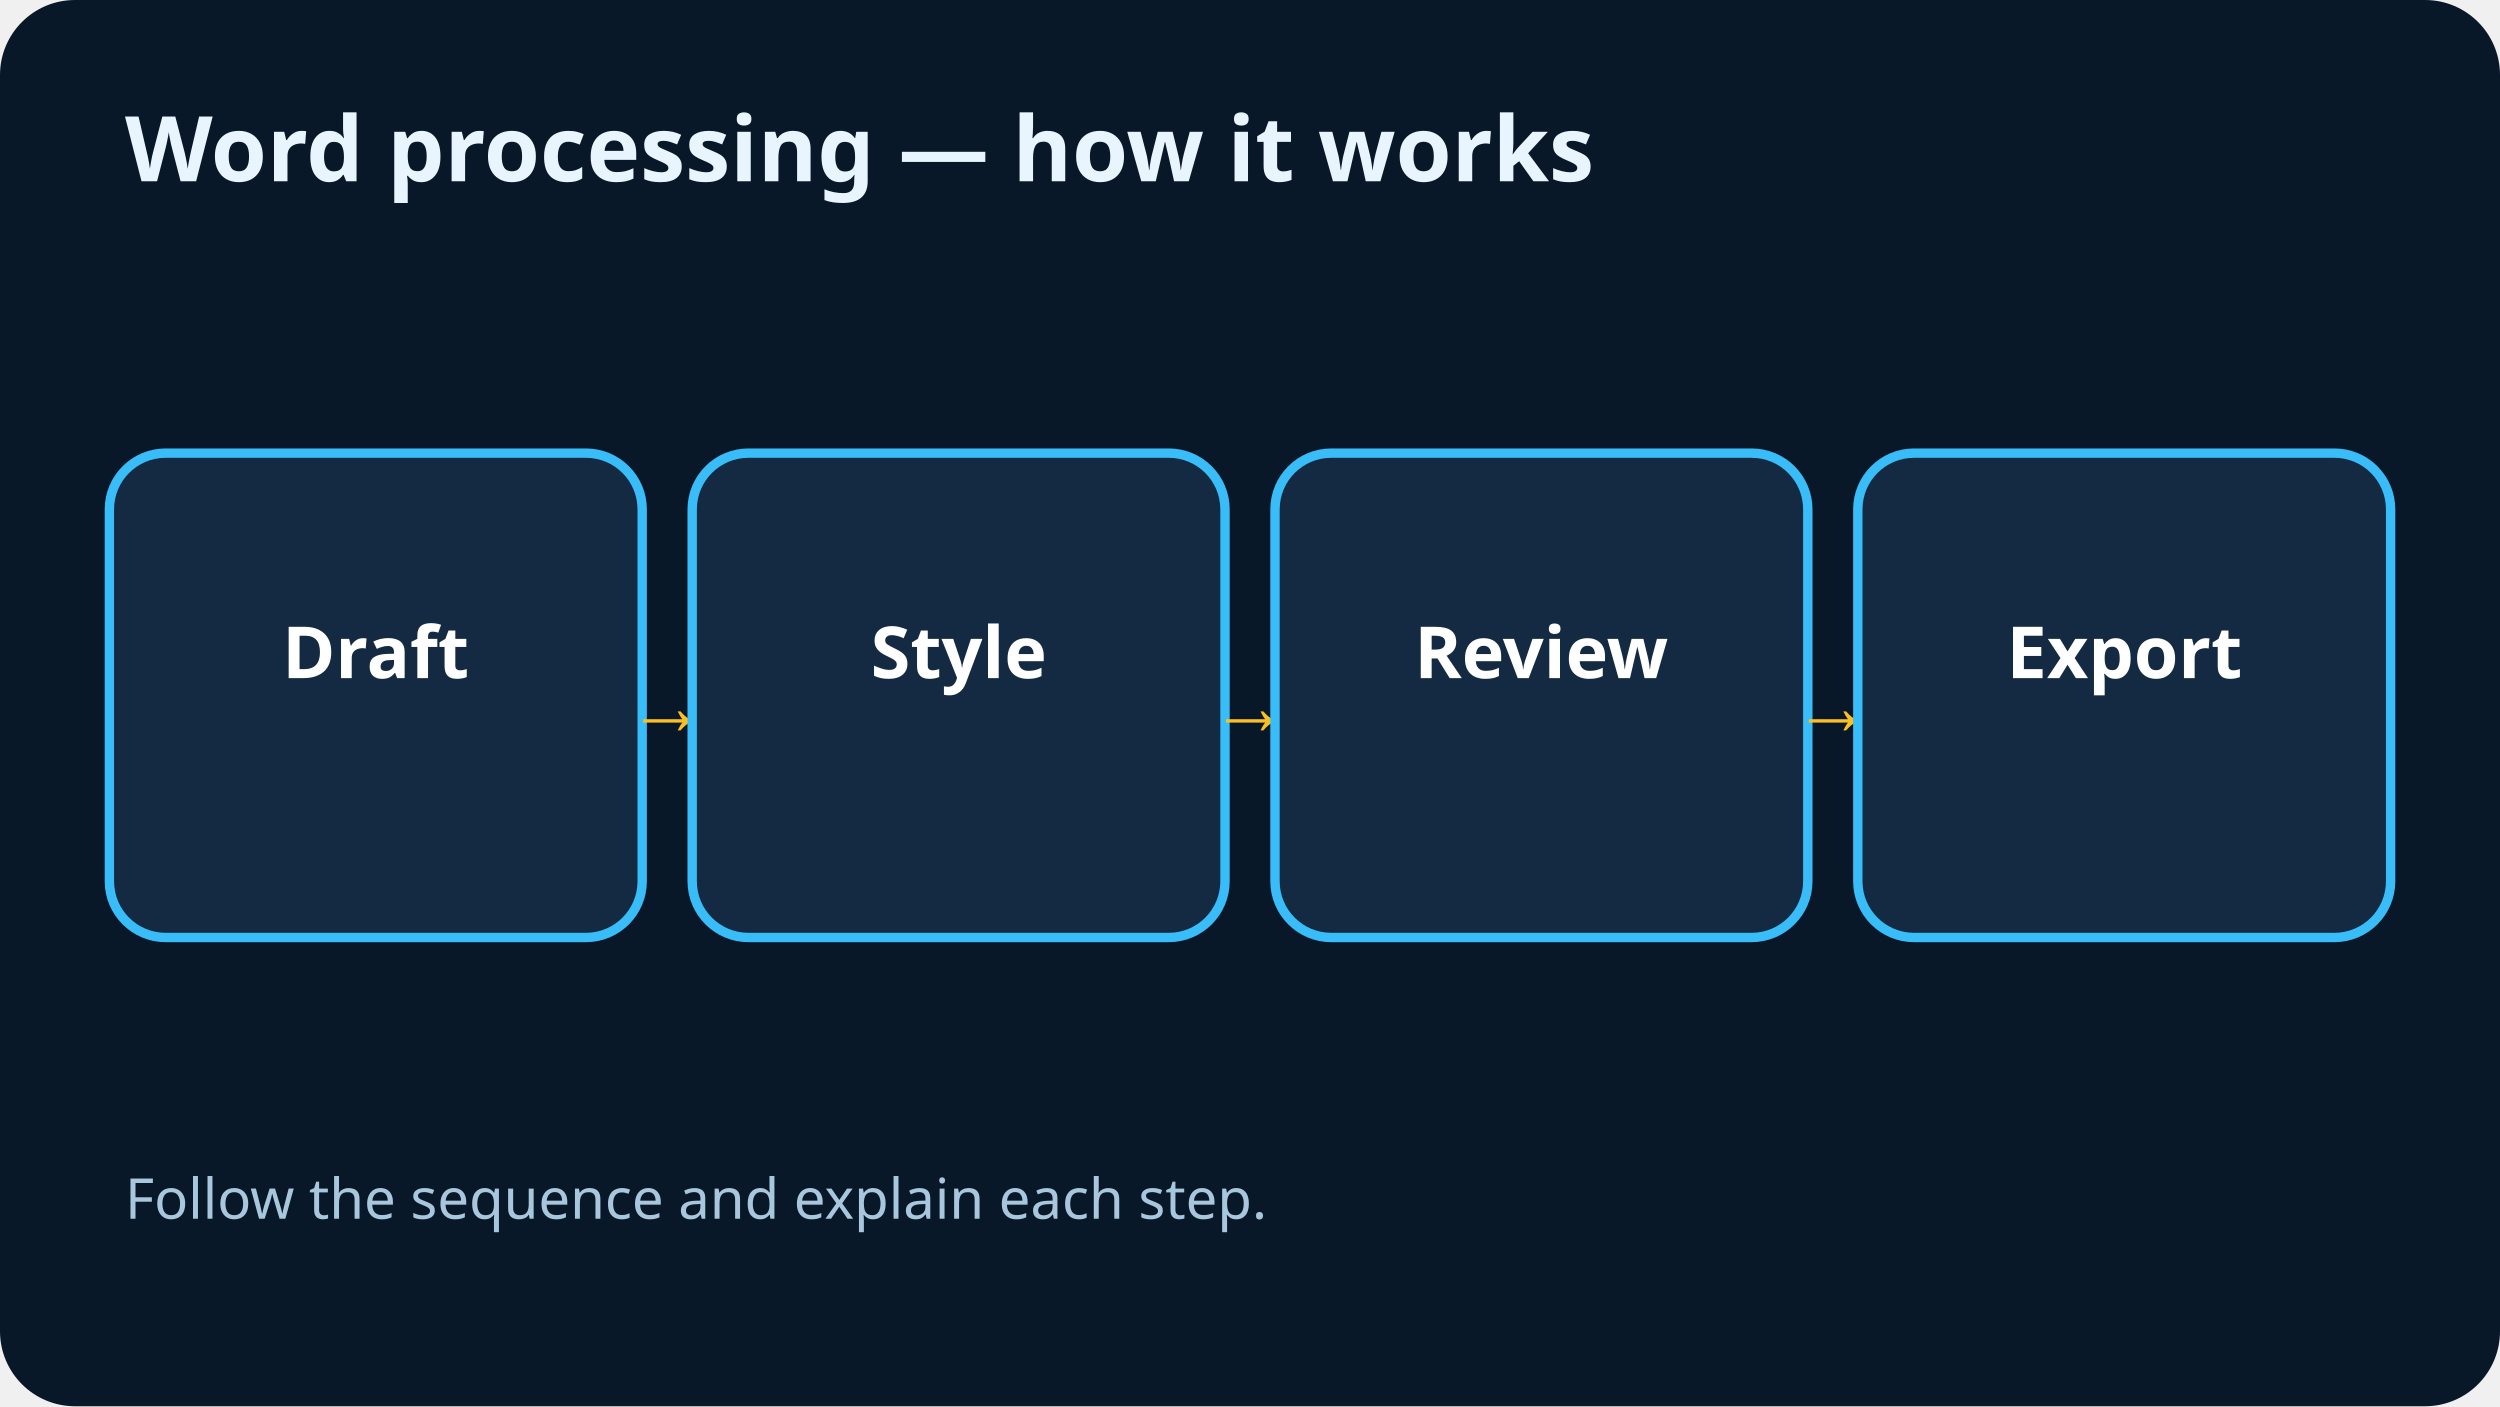
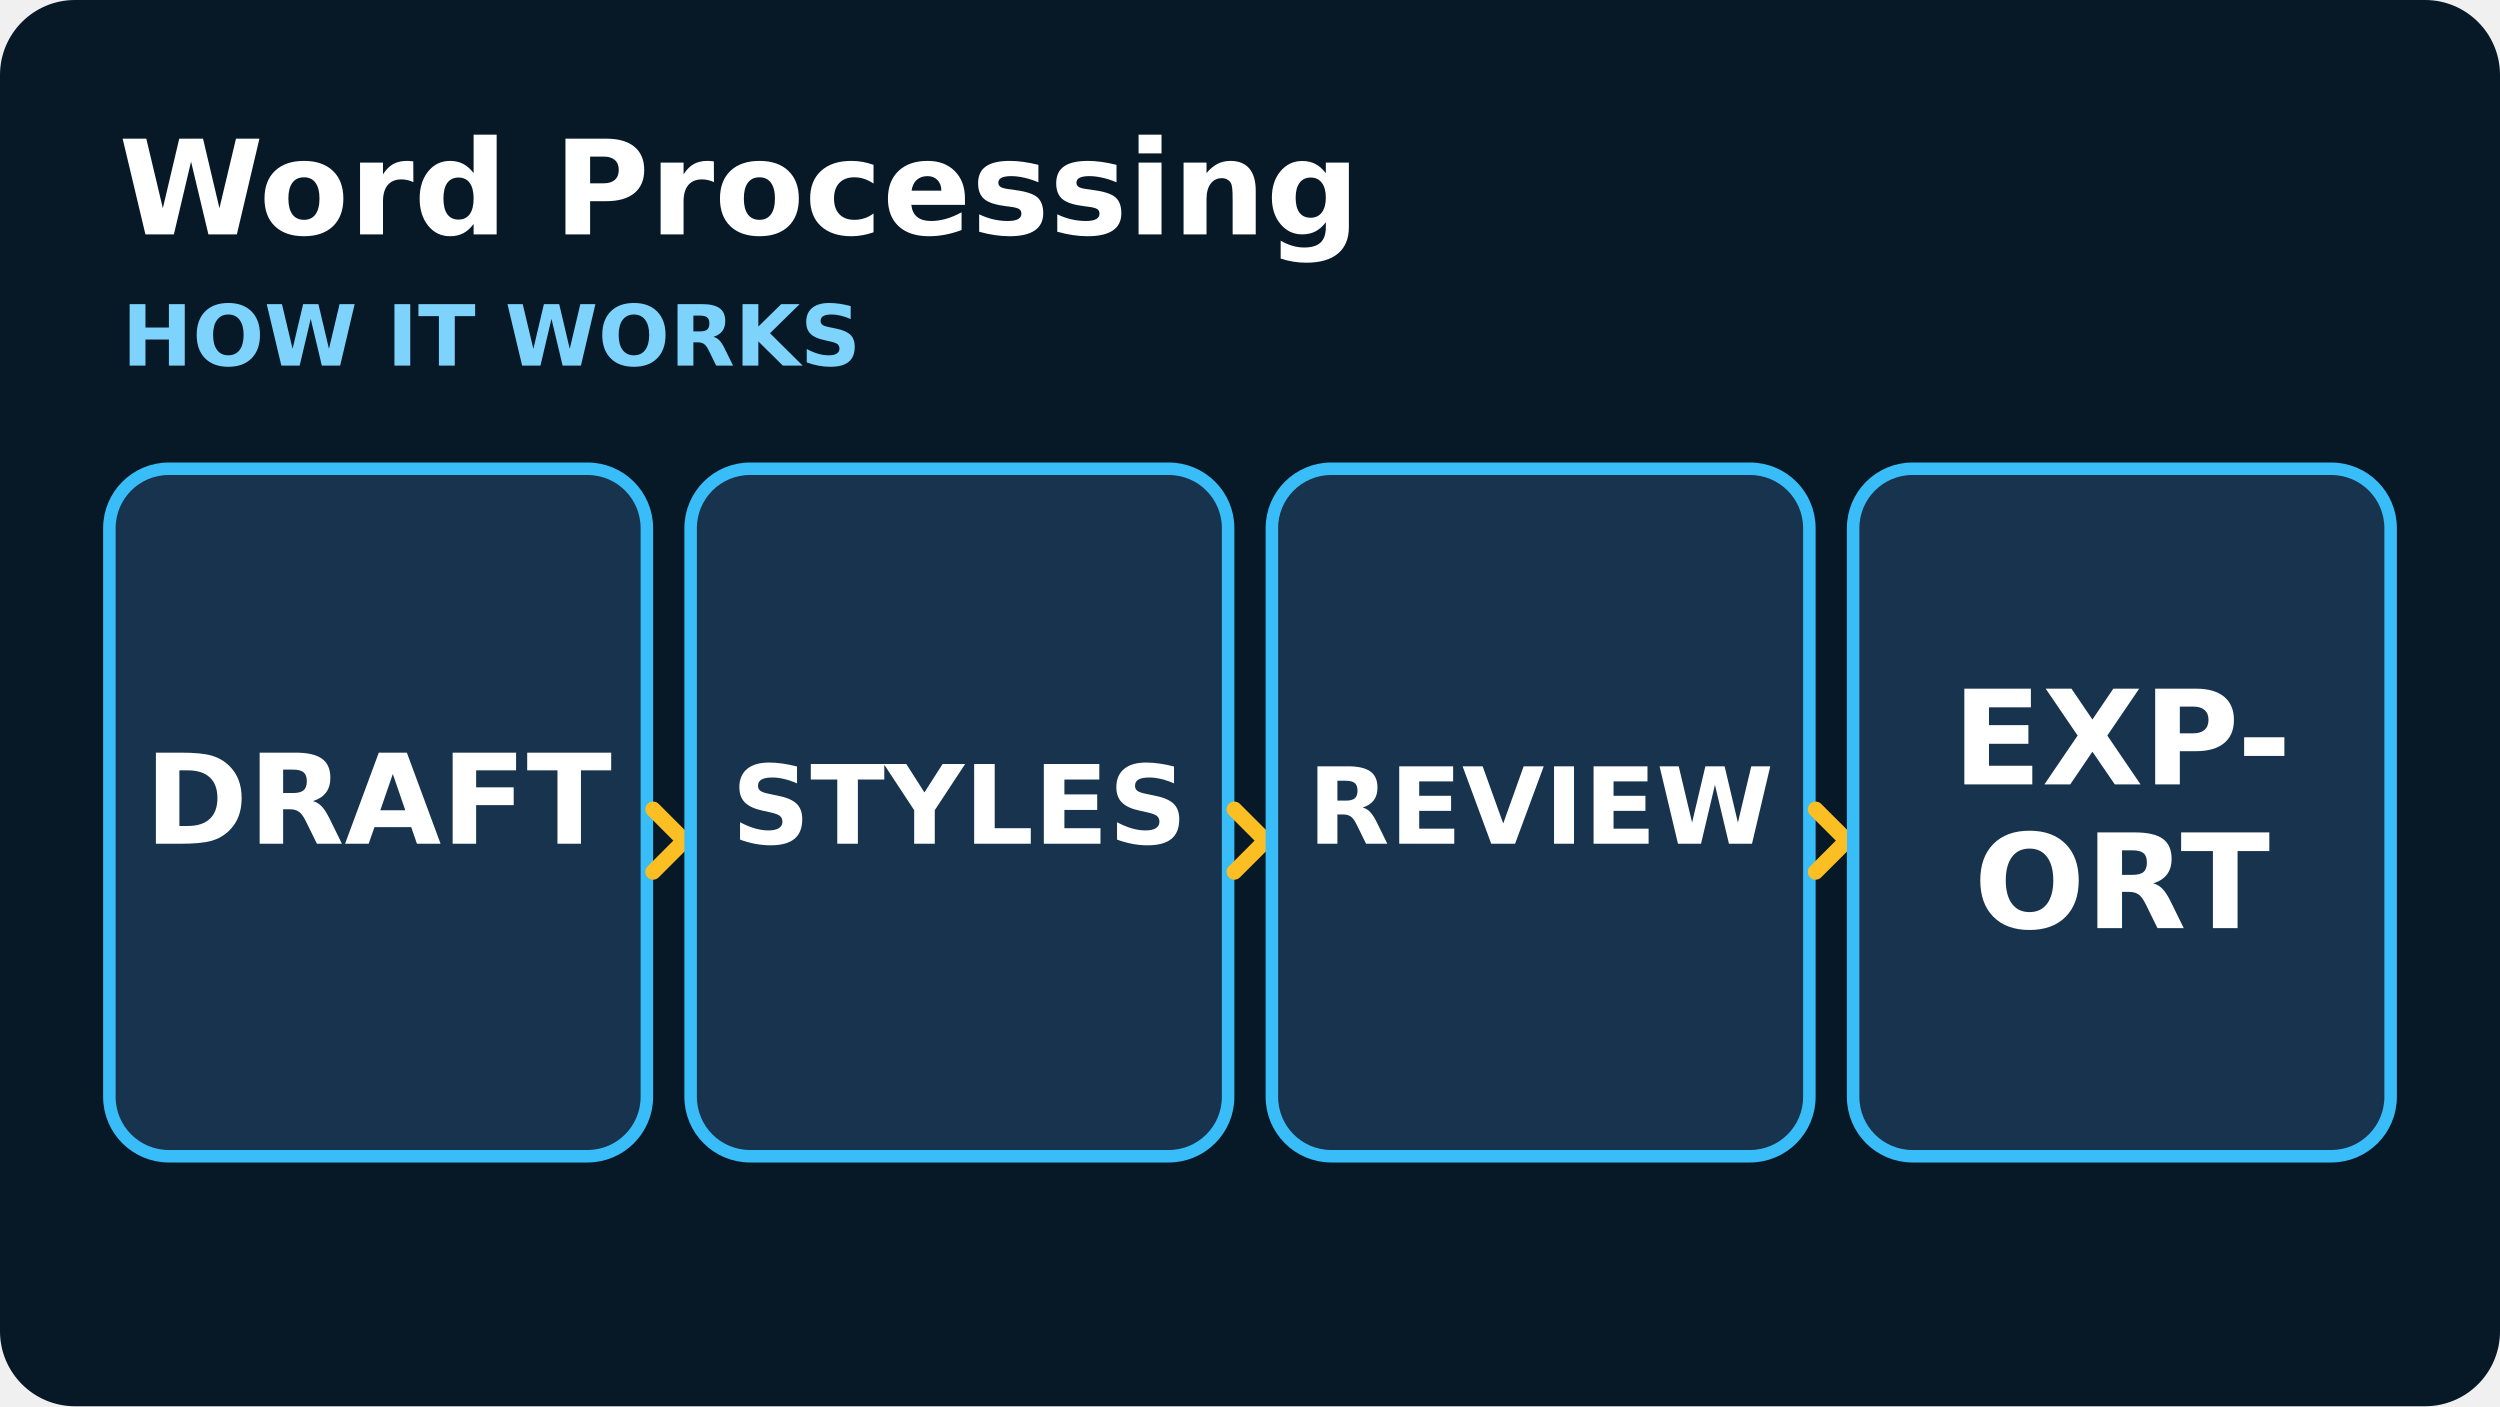
- <svg xmlns="http://www.w3.org/2000/svg" viewBox="0 0 800 450" role="img" aria-label="Word processing diagram">
-   <rect width="800" height="450" rx="24" fill="#091829" />
-   <text x="40" y="58" fill="#e8f5ff" font-size="29" font-family="system-ui" font-weight="bold">Word processing — how it works</text>
-   <rect x="35.0" y="145" width="170.5" height="155" rx="18" fill="#132a42" stroke="#39bdf8" stroke-width="3" />
-   <text x="120.2" y="217" text-anchor="middle" fill="white" font-family="system-ui" font-weight="bold" font-size="23">Draft</text>
-   <text x="213.5" y="235" text-anchor="middle" fill="#fbbf24" font-size="26">→</text>
-   <rect x="221.5" y="145" width="170.5" height="155" rx="18" fill="#132a42" stroke="#39bdf8" stroke-width="3" />
-   <text x="306.8" y="217" text-anchor="middle" fill="white" font-family="system-ui" font-weight="bold" font-size="23">Style</text>
-   <text x="400.0" y="235" text-anchor="middle" fill="#fbbf24" font-size="26">→</text>
-   <rect x="408.0" y="145" width="170.5" height="155" rx="18" fill="#132a42" stroke="#39bdf8" stroke-width="3" />
-   <text x="493.2" y="217" text-anchor="middle" fill="white" font-family="system-ui" font-weight="bold" font-size="23">Review</text>
-   <text x="586.5" y="235" text-anchor="middle" fill="#fbbf24" font-size="26">→</text>
-   <rect x="594.5" y="145" width="170.5" height="155" rx="18" fill="#132a42" stroke="#39bdf8" stroke-width="3" />
-   <text x="679.8" y="217" text-anchor="middle" fill="white" font-family="system-ui" font-weight="bold" font-size="23">Export</text>
-   <text x="40" y="390" fill="#a8c7dd" font-family="system-ui" font-size="18">Follow the sequence and explain each step.</text>
+ <svg xmlns="http://www.w3.org/2000/svg" viewBox="0 0 800 450" role="img" aria-label="Word Processing how it works">
+   <rect width="800" height="450" rx="24" fill="#071827" />
+   <text x="38" y="75" fill="#ffffff" font-size="42" font-family="DejaVu Sans,Arial,sans-serif" font-weight="bold">Word Processing</text>
+   <text x="39" y="117" fill="#7dd3fc" font-size="27" font-family="DejaVu Sans,Arial,sans-serif" font-weight="bold">HOW IT WORKS</text>
+   <rect x="35.0" y="150" width="172.0" height="220" rx="19" fill="#17334d" stroke="#38bdf8" stroke-width="4" />
+   <text x="121.0" y="270" text-anchor="middle" fill="#ffffff" font-family="DejaVu Sans,Arial,sans-serif" font-weight="bold" font-size="40">DRAFT</text>
+   <path d="M 209.0 259 L 219.0 269 L 209.0 279" fill="none" stroke="#fbbf24" stroke-width="5" stroke-linecap="round" stroke-linejoin="round" />
+   <rect x="221.0" y="150" width="172.0" height="220" rx="19" fill="#17334d" stroke="#38bdf8" stroke-width="4" />
+   <text x="307.0" y="270" text-anchor="middle" fill="#ffffff" font-family="DejaVu Sans,Arial,sans-serif" font-weight="bold" font-size="35">STYLES</text>
+   <path d="M 395.0 259 L 405.0 269 L 395.0 279" fill="none" stroke="#fbbf24" stroke-width="5" stroke-linecap="round" stroke-linejoin="round" />
+   <rect x="407.0" y="150" width="172.0" height="220" rx="19" fill="#17334d" stroke="#38bdf8" stroke-width="4" />
+   <text x="493.0" y="270" text-anchor="middle" fill="#ffffff" font-family="DejaVu Sans,Arial,sans-serif" font-weight="bold" font-size="34">REVIEW</text>
+   <path d="M 581.0 259 L 591.0 269 L 581.0 279" fill="none" stroke="#fbbf24" stroke-width="5" stroke-linecap="round" stroke-linejoin="round" />
+   <rect x="593.0" y="150" width="172.0" height="220" rx="19" fill="#17334d" stroke="#38bdf8" stroke-width="4" />
+   <text x="679.0" y="251" text-anchor="middle" fill="#ffffff" font-family="DejaVu Sans,Arial,sans-serif" font-weight="bold" font-size="42">EXP-</text>
+   <text x="679.0" y="297" text-anchor="middle" fill="#ffffff" font-family="DejaVu Sans,Arial,sans-serif" font-weight="bold" font-size="42">ORT</text>
</svg>
